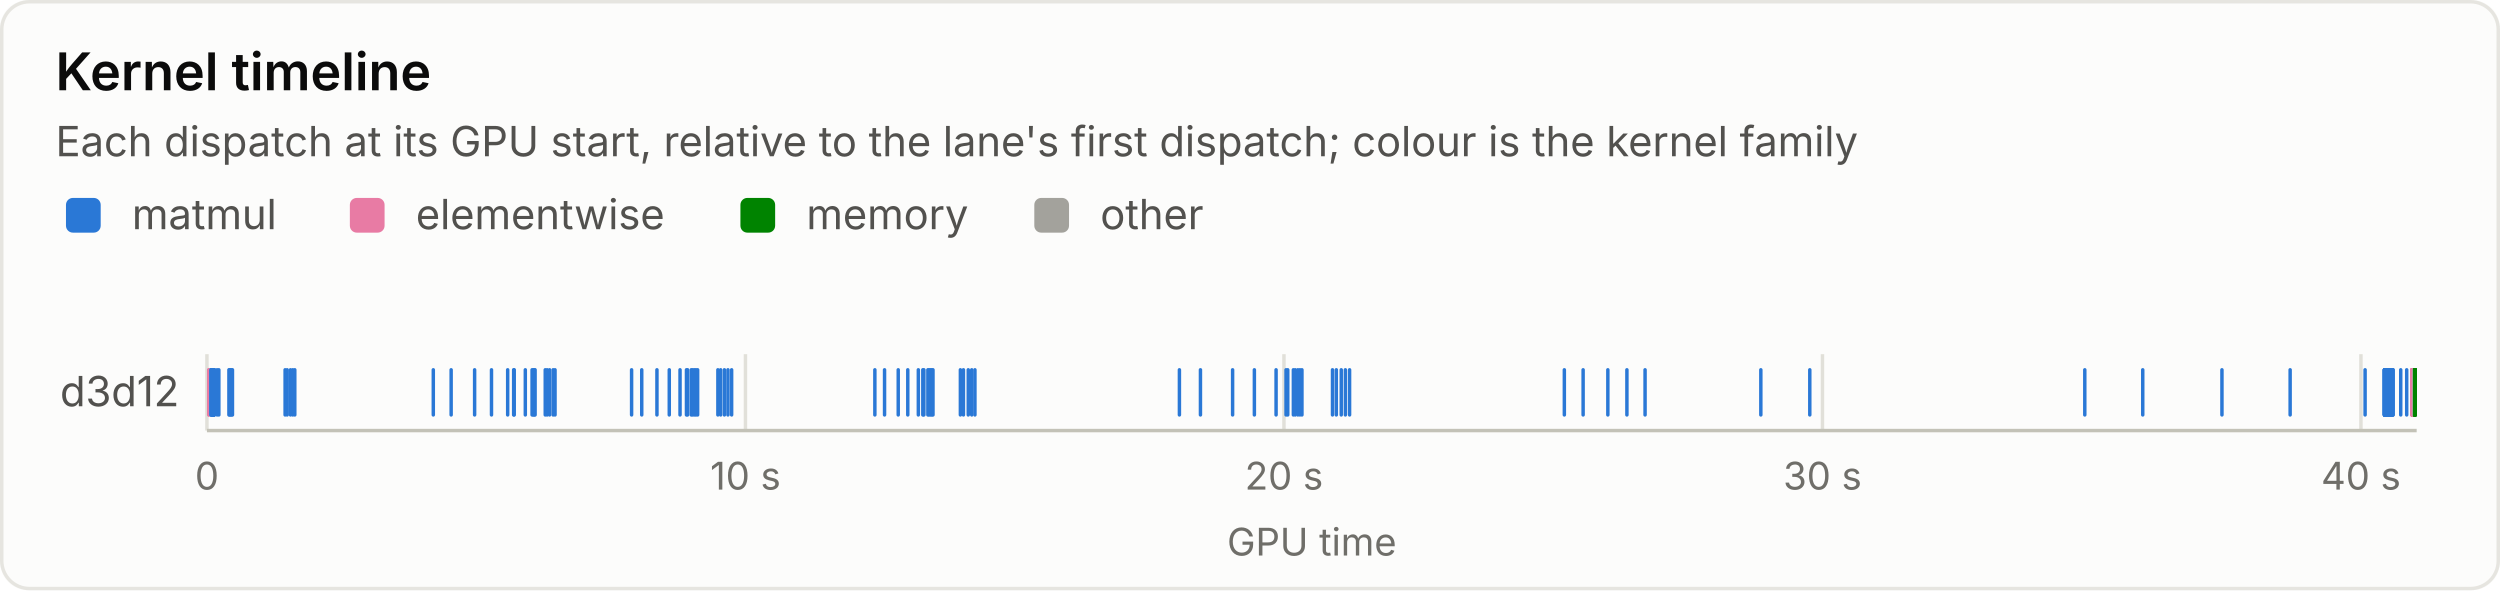
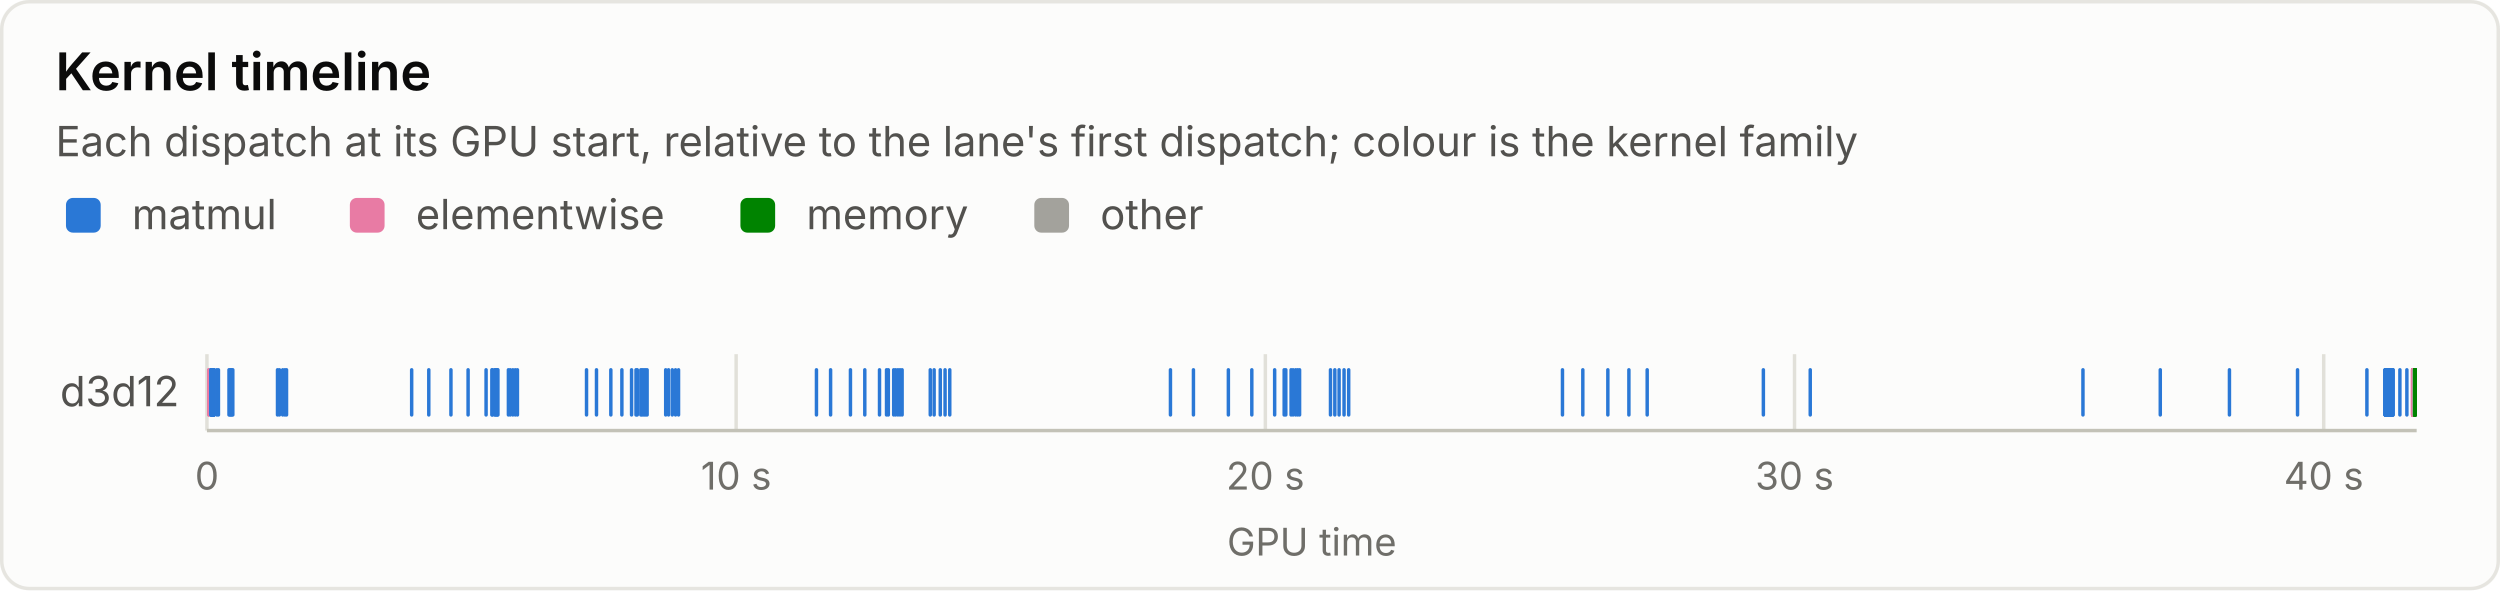
<svg xmlns="http://www.w3.org/2000/svg" width="720" height="170" viewBox="0 0 720 170" role="img" aria-labelledby="kernels-timeline-title kernels-timeline-desc">
  <style>text{font-family:system-ui,-apple-system,'Segoe UI',sans-serif}.line{fill:none;stroke-width:2;stroke-linejoin:round;stroke-linecap:round}.bg{fill:#fcfcfb}.frame{fill:none;stroke:#e6e5e0}.t1{fill:#0b0b0b}.t2{fill:#52514e}.t3{fill:#6f6e69}.grid{stroke:#e1e0d9}.axis{stroke:#c3c2b7}.ref{stroke:#52514e}.band{fill:#f0efec}.ring{stroke:#fcfcfb}.gap{stroke:#fcfcfb}.qx{fill:#f0efec}.qz{fill:#fcfcfb;stroke:#52514e}.emph{stroke:#52514e}.fn{fill:#a3a29c}.sn{stroke:#a3a29c}.f0{fill:#2a78d6}.s0{stroke:#2a78d6}.f1{fill:#eb6834}.s1{stroke:#eb6834}.f2{fill:#1baf7a}.s2{stroke:#1baf7a}.f3{fill:#eda100}.s3{stroke:#eda100}.f4{fill:#e87ba4}.s4{stroke:#e87ba4}.f5{fill:#008300}.s5{stroke:#008300}.f6{fill:#6250d6}.s6{stroke:#6250d6}.f7{fill:#e34948}.s7{stroke:#e34948}.q0{fill:#cde2fb}.q1{fill:#b7d3f6}.q2{fill:#9ec5f4}.q3{fill:#86b6ef}.q4{fill:#6da7ec}.q5{fill:#5598e7}.q6{fill:#3987e5}.q7{fill:#2a78d6}.q8{fill:#256abf}.q9{fill:#1c5cab}.q10{fill:#184f95}.q11{fill:#104281}.q12{fill:#0d366b}.fgood{fill:#0ca30c}.sgood{stroke:#0ca30c}.fwarn{fill:#fab219}.swarn{stroke:#fab219}.fserious{fill:#ec835a}.sserious{stroke:#ec835a}.fcrit{fill:#d03b3b}.scrit{stroke:#d03b3b}@media (prefers-color-scheme:dark){.bg{fill:#1a1a19}.frame{fill:none;stroke:#2c2c2a}.t1{fill:#f0efec}.t2{fill:#c3c2b7}.t3{fill:#898781}.grid{stroke:#2c2c2a}.axis{stroke:#383835}.ref{stroke:#c3c2b7}.band{fill:#242423}.ring{stroke:#1a1a19}.gap{stroke:#1a1a19}.qx{fill:#242423}.qz{fill:#1a1a19;stroke:#c3c2b7}.emph{stroke:#c3c2b7}.fn{fill:#6f6e69}.sn{stroke:#6f6e69}.f0{fill:#3987e5}.s0{stroke:#3987e5}.f1{fill:#d95926}.s1{stroke:#d95926}.f2{fill:#199e70}.s2{stroke:#199e70}.f3{fill:#c98500}.s3{stroke:#c98500}.f4{fill:#d55181}.s4{stroke:#d55181}.f5{fill:#008300}.s5{stroke:#008300}.f6{fill:#9085e9}.s6{stroke:#9085e9}.f7{fill:#e66767}.s7{stroke:#e66767}.q0{fill:#0d366b}.q1{fill:#104281}.q2{fill:#184f95}.q3{fill:#1c5cab}.q4{fill:#256abf}.q5{fill:#2a78d6}.q6{fill:#3987e5}.q7{fill:#5598e7}.q8{fill:#6da7ec}.q9{fill:#86b6ef}.q10{fill:#9ec5f4}.q11{fill:#b7d3f6}.q12{fill:#cde2fb}}</style>
  <rect class="bg" x="0" y="0" width="720" height="170" rx="8" />
  <rect class="frame" x="0.5" y="0.5" width="719" height="169" rx="8" />
  <text class="t1" x="16" y="26" font-size="15" font-weight="600">Kernel timeline</text>
  <text class="t2" x="16" y="45" font-size="12">Each dispatch at its GPU start, relative to the lane's first dispatch; colour is the kernel family</text>
  <rect class="f0" x="19" y="57" width="10" height="10" rx="2" />
  <text class="t2" x="38" y="66" font-size="12">matmul</text>
  <rect class="f4" x="100.76" y="57" width="10" height="10" rx="2" />
  <text class="t2" x="119.76" y="66" font-size="12">elementwise</text>
  <rect class="f5" x="213.24" y="57" width="10" height="10" rx="2" />
  <text class="t2" x="232.24" y="66" font-size="12">memory</text>
  <rect class="fn" x="297.88" y="57" width="10" height="10" rx="2" />
  <text class="t2" x="316.88" y="66" font-size="12">other</text>
  <line class="grid" x1="59.6" y1="102" x2="59.6" y2="124" stroke-width="1" />
-   <line class="grid" x1="214.69" y1="102" x2="214.69" y2="124" stroke-width="1" />
-   <line class="grid" x1="369.78" y1="102" x2="369.78" y2="124" stroke-width="1" />
-   <line class="grid" x1="524.87" y1="102" x2="524.87" y2="124" stroke-width="1" />
-   <line class="grid" x1="679.95" y1="102" x2="679.95" y2="124" stroke-width="1" />
+   <line class="grid" x1="212.01" y1="102" x2="212.01" y2="124" stroke-width="1" />
+   <line class="grid" x1="364.42" y1="102" x2="364.42" y2="124" stroke-width="1" />
+   <line class="grid" x1="516.82" y1="102" x2="516.82" y2="124" stroke-width="1" />
+   <line class="grid" x1="669.23" y1="102" x2="669.23" y2="124" stroke-width="1" />
  <text class="t2" x="51.6" y="117" font-size="12" text-anchor="end">d3d12</text>
  <rect class="f4" x="59.6" y="106" width="1" height="14" rx="0.5" />
  <rect class="f4" x="59.75" y="106" width="1" height="14" rx="0.5" />
-   <rect class="f0" x="60.28" y="106" width="1" height="14" rx="0.5" />
-   <rect class="f0" x="60.3" y="106" width="1" height="14" rx="0.5" />
-   <rect class="f0" x="60.42" y="106" width="1" height="14" rx="0.5" />
-   <rect class="f0" x="60.44" y="106" width="1" height="14" rx="0.5" />
-   <rect class="f0" x="60.59" y="106" width="1" height="14" rx="0.5" />
-   <rect class="f0" x="60.62" y="106" width="1" height="14" rx="0.5" />
-   <rect class="f0" x="60.72" y="106" width="1" height="14" rx="0.5" />
-   <rect class="f0" x="60.75" y="106" width="1" height="14" rx="0.5" />
-   <rect class="f0" x="61" y="106" width="1" height="14" rx="0.5" />
-   <rect class="f0" x="61.06" y="106" width="1" height="14" rx="0.5" />
+   <rect class="f0" x="60.24" y="106" width="1" height="14" rx="0.5" />
+   <rect class="f0" x="60.27" y="106" width="1" height="14" rx="0.5" />
+   <rect class="f0" x="60.37" y="106" width="1" height="14" rx="0.5" />
+   <rect class="f0" x="60.38" y="106" width="1" height="14" rx="0.5" />
+   <rect class="f0" x="60.51" y="106" width="1" height="14" rx="0.5" />
+   <rect class="f0" x="60.55" y="106" width="1" height="14" rx="0.5" />
+   <rect class="f0" x="60.66" y="106" width="1" height="14" rx="0.5" />
+   <rect class="f0" x="60.69" y="106" width="1" height="14" rx="0.5" />
+   <rect class="f0" x="60.94" y="106" width="1" height="14" rx="0.5" />
+   <rect class="f0" x="60.99" y="106" width="1" height="14" rx="0.5" />
+   <rect class="f0" x="61.05" y="106" width="1" height="14" rx="0.5" />
+   <rect class="f0" x="61.07" y="106" width="1" height="14" rx="0.5" />
+   <rect class="f0" x="61.09" y="106" width="1" height="14" rx="0.5" />
  <rect class="f0" x="61.11" y="106" width="1" height="14" rx="0.5" />
-   <rect class="f0" x="61.14" y="106" width="1" height="14" rx="0.5" />
-   <rect class="f0" x="61.16" y="106" width="1" height="14" rx="0.5" />
-   <rect class="f0" x="61.17" y="106" width="1" height="14" rx="0.5" />
-   <rect class="f0" x="61.19" y="106" width="1" height="14" rx="0.5" />
-   <rect class="f0" x="62.01" y="106" width="1" height="14" rx="0.5" />
-   <rect class="f0" x="62.53" y="106" width="1" height="14" rx="0.5" />
-   <rect class="f0" x="65.43" y="106" width="1" height="14" rx="0.5" />
-   <rect class="f0" x="65.66" y="106" width="1" height="14" rx="0.5" />
-   <rect class="f0" x="65.92" y="106" width="1" height="14" rx="0.5" />
-   <rect class="f0" x="66.18" y="106" width="1" height="14" rx="0.5" />
-   <rect class="f0" x="66.45" y="106" width="1" height="14" rx="0.5" />
-   <rect class="f0" x="81.61" y="106" width="1" height="14" rx="0.5" />
-   <rect class="f0" x="82.21" y="106" width="1" height="14" rx="0.5" />
-   <rect class="f0" x="83.16" y="106" width="1" height="14" rx="0.5" />
-   <rect class="f0" x="83.81" y="106" width="1" height="14" rx="0.5" />
-   <rect class="f0" x="84.4" y="106" width="1" height="14" rx="0.5" />
-   <rect class="f0" x="124.29" y="106" width="1" height="14" rx="0.5" />
-   <rect class="f0" x="129.43" y="106" width="1" height="14" rx="0.5" />
-   <rect class="f0" x="136.19" y="106" width="1" height="14" rx="0.5" />
-   <rect class="f0" x="141.05" y="106" width="1" height="14" rx="0.5" />
-   <rect class="f0" x="145.71" y="106" width="1" height="14" rx="0.5" />
-   <rect class="f0" x="147.43" y="106" width="1" height="14" rx="0.5" />
-   <rect class="f0" x="147.6" y="106" width="1" height="14" rx="0.5" />
-   <rect class="f0" x="150.79" y="106" width="1" height="14" rx="0.5" />
-   <rect class="f0" x="152.74" y="106" width="1" height="14" rx="0.5" />
-   <rect class="f0" x="153.08" y="106" width="1" height="14" rx="0.5" />
-   <rect class="f0" x="153.36" y="106" width="1" height="14" rx="0.5" />
-   <rect class="f0" x="153.61" y="106" width="1" height="14" rx="0.5" />
-   <rect class="f0" x="156.53" y="106" width="1" height="14" rx="0.5" />
-   <rect class="f0" x="157.08" y="106" width="1" height="14" rx="0.5" />
-   <rect class="f0" x="157.78" y="106" width="1" height="14" rx="0.5" />
-   <rect class="f0" x="158.8" y="106" width="1" height="14" rx="0.5" />
-   <rect class="f0" x="159.35" y="106" width="1" height="14" rx="0.5" />
-   <rect class="f0" x="181.4" y="106" width="1" height="14" rx="0.5" />
-   <rect class="f0" x="184.32" y="106" width="1" height="14" rx="0.5" />
-   <rect class="f0" x="188.7" y="106" width="1" height="14" rx="0.5" />
-   <rect class="f0" x="192.25" y="106" width="1" height="14" rx="0.5" />
-   <rect class="f0" x="195.35" y="106" width="1" height="14" rx="0.5" />
-   <rect class="f0" x="197.2" y="106" width="1" height="14" rx="0.5" />
-   <rect class="f0" x="197.53" y="106" width="1" height="14" rx="0.5" />
-   <rect class="f0" x="198.58" y="106" width="1" height="14" rx="0.5" />
-   <rect class="f0" x="198.98" y="106" width="1" height="14" rx="0.5" />
-   <rect class="f0" x="199.48" y="106" width="1" height="14" rx="0.5" />
-   <rect class="f0" x="199.93" y="106" width="1" height="14" rx="0.5" />
-   <rect class="f0" x="200.42" y="106" width="1" height="14" rx="0.5" />
-   <rect class="f0" x="206.25" y="106" width="1" height="14" rx="0.5" />
-   <rect class="f0" x="207.05" y="106" width="1" height="14" rx="0.5" />
-   <rect class="f0" x="208.13" y="106" width="1" height="14" rx="0.5" />
-   <rect class="f0" x="209.15" y="106" width="1" height="14" rx="0.5" />
-   <rect class="f0" x="210.21" y="106" width="1" height="14" rx="0.5" />
-   <rect class="f0" x="251.46" y="106" width="1" height="14" rx="0.5" />
-   <rect class="f0" x="254.25" y="106" width="1" height="14" rx="0.5" />
-   <rect class="f0" x="258.19" y="106" width="1" height="14" rx="0.5" />
-   <rect class="f0" x="260.94" y="106" width="1" height="14" rx="0.5" />
-   <rect class="f0" x="263.98" y="106" width="1" height="14" rx="0.5" />
-   <rect class="f0" x="265.27" y="106" width="1" height="14" rx="0.5" />
-   <rect class="f0" x="265.58" y="106" width="1" height="14" rx="0.5" />
-   <rect class="f0" x="266.73" y="106" width="1" height="14" rx="0.5" />
-   <rect class="f0" x="267.09" y="106" width="1" height="14" rx="0.5" />
-   <rect class="f0" x="267.5" y="106" width="1" height="14" rx="0.5" />
-   <rect class="f0" x="267.86" y="106" width="1" height="14" rx="0.5" />
-   <rect class="f0" x="268.2" y="106" width="1" height="14" rx="0.5" />
-   <rect class="f0" x="276.09" y="106" width="1" height="14" rx="0.5" />
-   <rect class="f0" x="276.97" y="106" width="1" height="14" rx="0.5" />
-   <rect class="f0" x="278.36" y="106" width="1" height="14" rx="0.5" />
-   <rect class="f0" x="279.36" y="106" width="1" height="14" rx="0.5" />
-   <rect class="f0" x="280.28" y="106" width="1" height="14" rx="0.5" />
-   <rect class="f0" x="339.17" y="106" width="1" height="14" rx="0.5" />
-   <rect class="f0" x="345.23" y="106" width="1" height="14" rx="0.5" />
-   <rect class="f0" x="354.49" y="106" width="1" height="14" rx="0.5" />
-   <rect class="f0" x="360.76" y="106" width="1" height="14" rx="0.5" />
-   <rect class="f0" x="367.01" y="106" width="1" height="14" rx="0.5" />
-   <rect class="f0" x="369.88" y="106" width="1" height="14" rx="0.5" />
-   <rect class="f0" x="370.37" y="106" width="1" height="14" rx="0.5" />
-   <rect class="f0" x="371.99" y="106" width="1" height="14" rx="0.5" />
-   <rect class="f0" x="372.54" y="106" width="1" height="14" rx="0.5" />
-   <rect class="f0" x="373.28" y="106" width="1" height="14" rx="0.5" />
-   <rect class="f0" x="373.88" y="106" width="1" height="14" rx="0.5" />
-   <rect class="f0" x="374.46" y="106" width="1" height="14" rx="0.5" />
-   <rect class="f0" x="383.26" y="106" width="1" height="14" rx="0.5" />
-   <rect class="f0" x="384.36" y="106" width="1" height="14" rx="0.5" />
-   <rect class="f0" x="385.78" y="106" width="1" height="14" rx="0.5" />
-   <rect class="f0" x="386.97" y="106" width="1" height="14" rx="0.5" />
-   <rect class="f0" x="388.18" y="106" width="1" height="14" rx="0.5" />
-   <rect class="f0" x="450.03" y="106" width="1" height="14" rx="0.5" />
-   <rect class="f0" x="455.44" y="106" width="1" height="14" rx="0.5" />
+   <rect class="f0" x="61.13" y="106" width="1" height="14" rx="0.5" />
+   <rect class="f0" x="61.93" y="106" width="1" height="14" rx="0.5" />
+   <rect class="f0" x="62.41" y="106" width="1" height="14" rx="0.5" />
+   <rect class="f0" x="65.45" y="106" width="1" height="14" rx="0.5" />
+   <rect class="f0" x="65.73" y="106" width="1" height="14" rx="0.5" />
+   <rect class="f0" x="66.01" y="106" width="1" height="14" rx="0.5" />
+   <rect class="f0" x="66.24" y="106" width="1" height="14" rx="0.5" />
+   <rect class="f0" x="66.55" y="106" width="1" height="14" rx="0.5" />
+   <rect class="f0" x="79.42" y="106" width="1" height="14" rx="0.5" />
+   <rect class="f0" x="79.98" y="106" width="1" height="14" rx="0.5" />
+   <rect class="f0" x="80.91" y="106" width="1" height="14" rx="0.5" />
+   <rect class="f0" x="81.53" y="106" width="1" height="14" rx="0.5" />
+   <rect class="f0" x="82.02" y="106" width="1" height="14" rx="0.5" />
+   <rect class="f0" x="118.06" y="106" width="1" height="14" rx="0.5" />
+   <rect class="f0" x="122.99" y="106" width="1" height="14" rx="0.5" />
+   <rect class="f0" x="129.37" y="106" width="1" height="14" rx="0.5" />
+   <rect class="f0" x="134.31" y="106" width="1" height="14" rx="0.5" />
+   <rect class="f0" x="139.49" y="106" width="1" height="14" rx="0.5" />
+   <rect class="f0" x="141.16" y="106" width="1" height="14" rx="0.5" />
+   <rect class="f0" x="141.37" y="106" width="1" height="14" rx="0.5" />
+   <rect class="f0" x="141.96" y="106" width="1" height="14" rx="0.5" />
+   <rect class="f0" x="142.18" y="106" width="1" height="14" rx="0.5" />
+   <rect class="f0" x="142.45" y="106" width="1" height="14" rx="0.5" />
+   <rect class="f0" x="142.69" y="106" width="1" height="14" rx="0.5" />
+   <rect class="f0" x="142.9" y="106" width="1" height="14" rx="0.5" />
+   <rect class="f0" x="145.92" y="106" width="1" height="14" rx="0.5" />
+   <rect class="f0" x="146.48" y="106" width="1" height="14" rx="0.5" />
+   <rect class="f0" x="147.2" y="106" width="1" height="14" rx="0.5" />
+   <rect class="f0" x="147.9" y="106" width="1" height="14" rx="0.5" />
+   <rect class="f0" x="148.52" y="106" width="1" height="14" rx="0.5" />
+   <rect class="f0" x="168.42" y="106" width="1" height="14" rx="0.5" />
+   <rect class="f0" x="171.29" y="106" width="1" height="14" rx="0.5" />
+   <rect class="f0" x="175.42" y="106" width="1" height="14" rx="0.5" />
+   <rect class="f0" x="178.6" y="106" width="1" height="14" rx="0.5" />
+   <rect class="f0" x="181.39" y="106" width="1" height="14" rx="0.5" />
+   <rect class="f0" x="182.67" y="106" width="1" height="14" rx="0.5" />
+   <rect class="f0" x="183.04" y="106" width="1" height="14" rx="0.5" />
+   <rect class="f0" x="184.06" y="106" width="1" height="14" rx="0.5" />
+   <rect class="f0" x="184.48" y="106" width="1" height="14" rx="0.5" />
+   <rect class="f0" x="184.96" y="106" width="1" height="14" rx="0.5" />
+   <rect class="f0" x="185.41" y="106" width="1" height="14" rx="0.5" />
+   <rect class="f0" x="185.87" y="106" width="1" height="14" rx="0.5" />
+   <rect class="f0" x="191.22" y="106" width="1" height="14" rx="0.5" />
+   <rect class="f0" x="192.04" y="106" width="1" height="14" rx="0.5" />
+   <rect class="f0" x="193.12" y="106" width="1" height="14" rx="0.5" />
+   <rect class="f0" x="194.05" y="106" width="1" height="14" rx="0.5" />
+   <rect class="f0" x="194.92" y="106" width="1" height="14" rx="0.5" />
+   <rect class="f0" x="234.64" y="106" width="1" height="14" rx="0.5" />
+   <rect class="f0" x="238.71" y="106" width="1" height="14" rx="0.5" />
+   <rect class="f0" x="244.43" y="106" width="1" height="14" rx="0.5" />
+   <rect class="f0" x="248.56" y="106" width="1" height="14" rx="0.5" />
+   <rect class="f0" x="252.8" y="106" width="1" height="14" rx="0.5" />
+   <rect class="f0" x="254.82" y="106" width="1" height="14" rx="0.5" />
+   <rect class="f0" x="255.34" y="106" width="1" height="14" rx="0.5" />
+   <rect class="f0" x="256.88" y="106" width="1" height="14" rx="0.5" />
+   <rect class="f0" x="257.44" y="106" width="1" height="14" rx="0.5" />
+   <rect class="f0" x="258.1" y="106" width="1" height="14" rx="0.5" />
+   <rect class="f0" x="258.71" y="106" width="1" height="14" rx="0.5" />
+   <rect class="f0" x="259.31" y="106" width="1" height="14" rx="0.5" />
+   <rect class="f0" x="267.42" y="106" width="1" height="14" rx="0.5" />
+   <rect class="f0" x="268.53" y="106" width="1" height="14" rx="0.5" />
+   <rect class="f0" x="270.3" y="106" width="1" height="14" rx="0.5" />
+   <rect class="f0" x="271.68" y="106" width="1" height="14" rx="0.5" />
+   <rect class="f0" x="273.03" y="106" width="1" height="14" rx="0.5" />
+   <rect class="f0" x="336.59" y="106" width="1" height="14" rx="0.5" />
+   <rect class="f0" x="343.21" y="106" width="1" height="14" rx="0.5" />
+   <rect class="f0" x="353.27" y="106" width="1" height="14" rx="0.5" />
+   <rect class="f0" x="360.02" y="106" width="1" height="14" rx="0.5" />
+   <rect class="f0" x="366.6" y="106" width="1" height="14" rx="0.5" />
+   <rect class="f0" x="369.34" y="106" width="1" height="14" rx="0.5" />
+   <rect class="f0" x="369.81" y="106" width="1" height="14" rx="0.5" />
+   <rect class="f0" x="371.33" y="106" width="1" height="14" rx="0.5" />
+   <rect class="f0" x="371.91" y="106" width="1" height="14" rx="0.5" />
+   <rect class="f0" x="372.63" y="106" width="1" height="14" rx="0.5" />
+   <rect class="f0" x="373.22" y="106" width="1" height="14" rx="0.5" />
+   <rect class="f0" x="373.78" y="106" width="1" height="14" rx="0.5" />
+   <rect class="f0" x="382.68" y="106" width="1" height="14" rx="0.5" />
+   <rect class="f0" x="383.93" y="106" width="1" height="14" rx="0.5" />
+   <rect class="f0" x="385.16" y="106" width="1" height="14" rx="0.5" />
+   <rect class="f0" x="386.59" y="106" width="1" height="14" rx="0.5" />
+   <rect class="f0" x="387.92" y="106" width="1" height="14" rx="0.5" />
+   <rect class="f0" x="449.49" y="106" width="1" height="14" rx="0.5" />
+   <rect class="f0" x="455.35" y="106" width="1" height="14" rx="0.5" />
  <rect class="f0" x="462.56" y="106" width="1" height="14" rx="0.5" />
-   <rect class="f0" x="468.05" y="106" width="1" height="14" rx="0.5" />
-   <rect class="f0" x="473.28" y="106" width="1" height="14" rx="0.5" />
-   <rect class="f0" x="506.62" y="106" width="1" height="14" rx="0.5" />
-   <rect class="f0" x="520.72" y="106" width="1" height="14" rx="0.5" />
-   <rect class="f0" x="599.92" y="106" width="1" height="14" rx="0.5" />
-   <rect class="f0" x="616.61" y="106" width="1" height="14" rx="0.5" />
-   <rect class="f0" x="639.42" y="106" width="1" height="14" rx="0.5" />
-   <rect class="f0" x="659.06" y="106" width="1" height="14" rx="0.5" />
-   <rect class="f0" x="680.65" y="106" width="1" height="14" rx="0.5" />
-   <rect class="f0" x="686.2" y="106" width="1" height="14" rx="0.5" />
-   <rect class="f0" x="686.21" y="106" width="1" height="14" rx="0.5" />
-   <rect class="f0" x="686.23" y="106" width="1" height="14" rx="0.5" />
-   <rect class="f0" x="686.24" y="106" width="1" height="14" rx="0.5" />
-   <rect class="f0" x="686.25" y="106" width="1" height="14" rx="0.5" />
-   <rect class="f0" x="686.27" y="106" width="1" height="14" rx="0.5" />
-   <rect class="f0" x="686.28" y="106" width="1" height="14" rx="0.5" />
-   <rect class="f0" x="686.31" y="106" width="1" height="14" rx="0.5" />
-   <rect class="f0" x="686.33" y="106" width="1" height="14" rx="0.5" />
-   <rect class="f0" x="686.35" y="106" width="1" height="14" rx="0.5" />
-   <rect class="f0" x="686.38" y="106" width="1" height="14" rx="0.5" />
-   <rect class="f0" x="686.4" y="106" width="1" height="14" rx="0.5" />
+   <rect class="f0" x="468.62" y="106" width="1" height="14" rx="0.5" />
+   <rect class="f0" x="473.89" y="106" width="1" height="14" rx="0.5" />
+   <rect class="f0" x="507.35" y="106" width="1" height="14" rx="0.5" />
+   <rect class="f0" x="520.85" y="106" width="1" height="14" rx="0.5" />
+   <rect class="f0" x="599.39" y="106" width="1" height="14" rx="0.5" />
+   <rect class="f0" x="621.66" y="106" width="1" height="14" rx="0.5" />
+   <rect class="f0" x="641.58" y="106" width="1" height="14" rx="0.5" />
+   <rect class="f0" x="661.19" y="106" width="1" height="14" rx="0.5" />
+   <rect class="f0" x="681.17" y="106" width="1" height="14" rx="0.5" />
  <rect class="f0" x="686.42" y="106" width="1" height="14" rx="0.5" />
-   <rect class="f0" x="686.44" y="106" width="1" height="14" rx="0.5" />
+   <rect class="f0" x="686.43" y="106" width="1" height="14" rx="0.5" />
+   <rect class="f0" x="686.45" y="106" width="1" height="14" rx="0.5" />
  <rect class="f0" x="686.46" y="106" width="1" height="14" rx="0.5" />
-   <rect class="f0" x="686.47" y="106" width="1" height="14" rx="0.5" />
+   <rect class="f0" x="686.48" y="106" width="1" height="14" rx="0.5" />
  <rect class="f0" x="686.49" y="106" width="1" height="14" rx="0.5" />
  <rect class="f0" x="686.5" y="106" width="1" height="14" rx="0.5" />
-   <rect class="f0" x="686.52" y="106" width="1" height="14" rx="0.5" />
  <rect class="f0" x="686.53" y="106" width="1" height="14" rx="0.5" />
-   <rect class="f0" x="686.54" y="106" width="1" height="14" rx="0.5" />
-   <rect class="f0" x="686.57" y="106" width="1" height="14" rx="0.5" />
-   <rect class="f0" x="686.59" y="106" width="1" height="14" rx="0.5" />
+   <rect class="f0" x="686.55" y="106" width="1" height="14" rx="0.5" />
+   <rect class="f0" x="686.58" y="106" width="1" height="14" rx="0.5" />
+   <rect class="f0" x="686.6" y="106" width="1" height="14" rx="0.5" />
  <rect class="f0" x="686.62" y="106" width="1" height="14" rx="0.5" />
  <rect class="f0" x="686.64" y="106" width="1" height="14" rx="0.5" />
  <rect class="f0" x="686.65" y="106" width="1" height="14" rx="0.5" />
+   <rect class="f0" x="686.66" y="106" width="1" height="14" rx="0.5" />
+   <rect class="f0" x="686.67" y="106" width="1" height="14" rx="0.5" />
  <rect class="f0" x="686.68" y="106" width="1" height="14" rx="0.5" />
  <rect class="f0" x="686.7" y="106" width="1" height="14" rx="0.5" />
-   <rect class="f0" x="686.73" y="106" width="1" height="14" rx="0.5" />
-   <rect class="f0" x="686.75" y="106" width="1" height="14" rx="0.5" />
-   <rect class="f0" x="686.77" y="106" width="1" height="14" rx="0.5" />
+   <rect class="f0" x="686.71" y="106" width="1" height="14" rx="0.5" />
+   <rect class="f0" x="686.72" y="106" width="1" height="14" rx="0.5" />
  <rect class="f0" x="686.79" y="106" width="1" height="14" rx="0.5" />
-   <rect class="f0" x="686.81" y="106" width="1" height="14" rx="0.5" />
-   <rect class="f0" x="686.83" y="106" width="1" height="14" rx="0.5" />
-   <rect class="f0" x="687.23" y="106" width="1" height="14" rx="0.5" />
+   <rect class="f0" x="686.8" y="106" width="1" height="14" rx="0.5" />
+   <rect class="f0" x="686.82" y="106" width="1" height="14" rx="0.5" />
+   <rect class="f0" x="686.84" y="106" width="1" height="14" rx="0.5" />
+   <rect class="f0" x="686.85" y="106" width="1" height="14" rx="0.5" />
+   <rect class="f0" x="686.86" y="106" width="1" height="14" rx="0.5" />
+   <rect class="f0" x="686.89" y="106" width="1" height="14" rx="0.5" />
+   <rect class="f0" x="686.91" y="106" width="1" height="14" rx="0.5" />
+   <rect class="f0" x="686.92" y="106" width="1" height="14" rx="0.5" />
+   <rect class="f0" x="686.94" y="106" width="1" height="14" rx="0.5" />
+   <rect class="f0" x="686.95" y="106" width="1" height="14" rx="0.5" />
+   <rect class="f0" x="686.97" y="106" width="1" height="14" rx="0.5" />
+   <rect class="f0" x="686.99" y="106" width="1" height="14" rx="0.5" />
+   <rect class="f0" x="687" y="106" width="1" height="14" rx="0.5" />
+   <rect class="f0" x="687.03" y="106" width="1" height="14" rx="0.5" />
+   <rect class="f0" x="687.05" y="106" width="1" height="14" rx="0.5" />
+   <rect class="f0" x="687.07" y="106" width="1" height="14" rx="0.5" />
+   <rect class="f0" x="687.09" y="106" width="1" height="14" rx="0.5" />
+   <rect class="f0" x="687.11" y="106" width="1" height="14" rx="0.5" />
+   <rect class="f0" x="687.13" y="106" width="1" height="14" rx="0.5" />
+   <rect class="f0" x="687.15" y="106" width="1" height="14" rx="0.5" />
+   <rect class="f0" x="687.17" y="106" width="1" height="14" rx="0.5" />
+   <rect class="f0" x="687.18" y="106" width="1" height="14" rx="0.5" />
+   <rect class="f0" x="687.19" y="106" width="1" height="14" rx="0.5" />
+   <rect class="f0" x="687.2" y="106" width="1" height="14" rx="0.5" />
+   <rect class="f0" x="687.22" y="106" width="1" height="14" rx="0.5" />
+   <rect class="f0" x="687.24" y="106" width="1" height="14" rx="0.5" />
+   <rect class="f0" x="687.25" y="106" width="1" height="14" rx="0.5" />
  <rect class="f0" x="687.26" y="106" width="1" height="14" rx="0.5" />
-   <rect class="f0" x="687.3" y="106" width="1" height="14" rx="0.5" />
+   <rect class="f0" x="687.28" y="106" width="1" height="14" rx="0.5" />
+   <rect class="f0" x="687.31" y="106" width="1" height="14" rx="0.5" />
  <rect class="f0" x="687.32" y="106" width="1" height="14" rx="0.5" />
-   <rect class="f0" x="687.35" y="106" width="1" height="14" rx="0.5" />
-   <rect class="f0" x="687.37" y="106" width="1" height="14" rx="0.5" />
+   <rect class="f0" x="687.34" y="106" width="1" height="14" rx="0.5" />
+   <rect class="f0" x="687.36" y="106" width="1" height="14" rx="0.5" />
  <rect class="f0" x="687.39" y="106" width="1" height="14" rx="0.5" />
-   <rect class="f0" x="687.43" y="106" width="1" height="14" rx="0.5" />
-   <rect class="f0" x="687.45" y="106" width="1" height="14" rx="0.5" />
+   <rect class="f0" x="687.42" y="106" width="1" height="14" rx="0.5" />
+   <rect class="f0" x="687.44" y="106" width="1" height="14" rx="0.5" />
+   <rect class="f0" x="687.47" y="106" width="1" height="14" rx="0.5" />
+   <rect class="f0" x="687.48" y="106" width="1" height="14" rx="0.5" />
  <rect class="f0" x="687.51" y="106" width="1" height="14" rx="0.5" />
-   <rect class="f0" x="687.56" y="106" width="1" height="14" rx="0.5" />
+   <rect class="f0" x="687.55" y="106" width="1" height="14" rx="0.5" />
  <rect class="f0" x="687.58" y="106" width="1" height="14" rx="0.5" />
-   <rect class="f0" x="687.67" y="106" width="1" height="14" rx="0.5" />
+   <rect class="f0" x="687.61" y="106" width="1" height="14" rx="0.5" />
+   <rect class="f0" x="687.64" y="106" width="1" height="14" rx="0.5" />
  <rect class="f0" x="687.72" y="106" width="1" height="14" rx="0.5" />
-   <rect class="f0" x="687.76" y="106" width="1" height="14" rx="0.5" />
-   <rect class="f0" x="687.8" y="106" width="1" height="14" rx="0.5" />
-   <rect class="f0" x="687.86" y="106" width="1" height="14" rx="0.5" />
+   <rect class="f0" x="687.81" y="106" width="1" height="14" rx="0.5" />
+   <rect class="f0" x="687.85" y="106" width="1" height="14" rx="0.5" />
+   <rect class="f0" x="687.91" y="106" width="1" height="14" rx="0.5" />
  <rect class="f0" x="687.95" y="106" width="1" height="14" rx="0.5" />
-   <rect class="f0" x="688" y="106" width="1" height="14" rx="0.5" />
-   <rect class="f0" x="688.06" y="106" width="1" height="14" rx="0.5" />
-   <rect class="f0" x="688.12" y="106" width="1" height="14" rx="0.5" />
-   <rect class="f0" x="688.19" y="106" width="1" height="14" rx="0.5" />
-   <rect class="f0" x="688.22" y="106" width="1" height="14" rx="0.5" />
-   <rect class="f0" x="688.26" y="106" width="1" height="14" rx="0.5" />
+   <rect class="f0" x="688.01" y="106" width="1" height="14" rx="0.5" />
+   <rect class="f0" x="688.1" y="106" width="1" height="14" rx="0.5" />
+   <rect class="f0" x="688.15" y="106" width="1" height="14" rx="0.5" />
+   <rect class="f0" x="688.21" y="106" width="1" height="14" rx="0.5" />
+   <rect class="f0" x="688.25" y="106" width="1" height="14" rx="0.5" />
  <rect class="f0" x="688.3" y="106" width="1" height="14" rx="0.5" />
-   <rect class="f0" x="688.43" y="106" width="1" height="14" rx="0.5" />
-   <rect class="f0" x="688.51" y="106" width="1" height="14" rx="0.5" />
+   <rect class="f0" x="688.33" y="106" width="1" height="14" rx="0.5" />
+   <rect class="f0" x="688.36" y="106" width="1" height="14" rx="0.5" />
+   <rect class="f0" x="688.39" y="106" width="1" height="14" rx="0.5" />
+   <rect class="f0" x="688.47" y="106" width="1" height="14" rx="0.5" />
+   <rect class="f0" x="688.53" y="106" width="1" height="14" rx="0.5" />
  <rect class="f0" x="688.59" y="106" width="1" height="14" rx="0.5" />
  <rect class="f0" x="688.65" y="106" width="1" height="14" rx="0.5" />
-   <rect class="f0" x="688.71" y="106" width="1" height="14" rx="0.5" />
-   <rect class="f0" x="690.91" y="106" width="1" height="14" rx="0.5" />
-   <rect class="f0" x="692.63" y="106" width="1" height="14" rx="0.5" />
-   <rect class="f4" x="694.11" y="106" width="1" height="14" rx="0.5" />
-   <rect class="f4" x="694.13" y="106" width="1" height="14" rx="0.5" />
-   <rect class="f4" x="694.16" y="106" width="1" height="14" rx="0.5" />
-   <rect class="f4" x="694.17" y="106" width="1" height="14" rx="0.5" />
-   <rect class="f4" x="694.18" y="106" width="1" height="14" rx="0.5" />
-   <rect class="f4" x="694.2" y="106" width="1" height="14" rx="0.5" />
-   <rect class="f4" x="694.21" y="106" width="1" height="14" rx="0.5" />
-   <rect class="f4" x="694.22" y="106" width="1" height="14" rx="0.5" />
-   <rect class="f4" x="694.23" y="106" width="1" height="14" rx="0.5" />
-   <rect class="f4" x="694.24" y="106" width="1" height="14" rx="0.5" />
-   <rect class="f4" x="694.25" y="106" width="1" height="14" rx="0.5" />
-   <rect class="f4" x="694.27" y="106" width="1" height="14" rx="0.5" />
-   <rect class="f4" x="694.28" y="106" width="1" height="14" rx="0.5" />
-   <rect class="f4" x="694.29" y="106" width="1" height="14" rx="0.5" />
-   <rect class="f4" x="694.3" y="106" width="1" height="14" rx="0.5" />
-   <rect class="f4" x="694.31" y="106" width="1" height="14" rx="0.5" />
+   <rect class="f0" x="688.7" y="106" width="1" height="14" rx="0.5" />
+   <rect class="f0" x="690.67" y="106" width="1" height="14" rx="0.5" />
+   <rect class="f0" x="692.68" y="106" width="1" height="14" rx="0.5" />
+   <rect class="f4" x="694.32" y="106" width="1" height="14" rx="0.5" />
  <rect class="f4" x="694.33" y="106" width="1" height="14" rx="0.5" />
-   <rect class="f4" x="694.34" y="106" width="1" height="14" rx="0.5" />
  <rect class="f4" x="694.35" y="106" width="1" height="14" rx="0.5" />
+   <rect class="f4" x="694.36" y="106" width="1" height="14" rx="0.5" />
  <rect class="f4" x="694.37" y="106" width="1" height="14" rx="0.5" />
  <rect class="f4" x="694.38" y="106" width="1" height="14" rx="0.5" />
  <rect class="f4" x="694.39" y="106" width="1" height="14" rx="0.5" />
-   <rect class="f4" x="694.4" y="106" width="1" height="14" rx="0.5" />
  <rect class="f4" x="694.41" y="106" width="1" height="14" rx="0.5" />
  <rect class="f4" x="694.42" y="106" width="1" height="14" rx="0.5" />
+   <rect class="f4" x="694.42" y="106" width="1" height="14" rx="0.5" />
  <rect class="f4" x="694.43" y="106" width="1" height="14" rx="0.5" />
+   <rect class="f4" x="694.44" y="106" width="1" height="14" rx="0.5" />
  <rect class="f4" x="694.45" y="106" width="1" height="14" rx="0.5" />
+   <rect class="f4" x="694.46" y="106" width="1" height="14" rx="0.5" />
  <rect class="f4" x="694.46" y="106" width="1" height="14" rx="0.5" />
  <rect class="f4" x="694.47" y="106" width="1" height="14" rx="0.5" />
  <rect class="f4" x="694.48" y="106" width="1" height="14" rx="0.5" />
-   <rect class="f4" x="694.49" y="106" width="1" height="14" rx="0.5" />
+   <rect class="f4" x="694.5" y="106" width="1" height="14" rx="0.5" />
  <rect class="f4" x="694.51" y="106" width="1" height="14" rx="0.5" />
  <rect class="f4" x="694.52" y="106" width="1" height="14" rx="0.5" />
-   <rect class="f4" x="694.54" y="106" width="1" height="14" rx="0.5" />
+   <rect class="f4" x="694.53" y="106" width="1" height="14" rx="0.5" />
  <rect class="f4" x="694.55" y="106" width="1" height="14" rx="0.5" />
+   <rect class="f4" x="694.55" y="106" width="1" height="14" rx="0.5" />
+   <rect class="f4" x="694.56" y="106" width="1" height="14" rx="0.5" />
+   <rect class="f4" x="694.57" y="106" width="1" height="14" rx="0.5" />
  <rect class="f4" x="694.57" y="106" width="1" height="14" rx="0.5" />
  <rect class="f4" x="694.58" y="106" width="1" height="14" rx="0.5" />
  <rect class="f4" x="694.59" y="106" width="1" height="14" rx="0.5" />
+   <rect class="f4" x="694.6" y="106" width="1" height="14" rx="0.5" />
+   <rect class="f4" x="694.6" y="106" width="1" height="14" rx="0.5" />
  <rect class="f4" x="694.61" y="106" width="1" height="14" rx="0.5" />
  <rect class="f4" x="694.62" y="106" width="1" height="14" rx="0.5" />
  <rect class="f4" x="694.63" y="106" width="1" height="14" rx="0.5" />
  <rect class="f4" x="694.64" y="106" width="1" height="14" rx="0.5" />
-   <rect class="f4" x="694.69" y="106" width="1" height="14" rx="0.5" />
+   <rect class="f4" x="694.65" y="106" width="1" height="14" rx="0.5" />
+   <rect class="f4" x="694.66" y="106" width="1" height="14" rx="0.5" />
+   <rect class="f4" x="694.67" y="106" width="1" height="14" rx="0.5" />
+   <rect class="f4" x="694.68" y="106" width="1" height="14" rx="0.5" />
  <rect class="f4" x="694.69" y="106" width="1" height="14" rx="0.5" />
  <rect class="f4" x="694.7" y="106" width="1" height="14" rx="0.5" />
  <rect class="f4" x="694.71" y="106" width="1" height="14" rx="0.5" />
-   <rect class="f4" x="694.71" y="106" width="1" height="14" rx="0.5" />
-   <rect class="f4" x="694.73" y="106" width="1" height="14" rx="0.5" />
-   <rect class="f4" x="694.74" y="106" width="1" height="14" rx="0.5" />
+   <rect class="f4" x="694.72" y="106" width="1" height="14" rx="0.5" />
+   <rect class="f4" x="694.75" y="106" width="1" height="14" rx="0.5" />
  <rect class="f4" x="694.75" y="106" width="1" height="14" rx="0.5" />
  <rect class="f4" x="694.76" y="106" width="1" height="14" rx="0.5" />
  <rect class="f4" x="694.77" y="106" width="1" height="14" rx="0.5" />
-   <rect class="fn" x="694.78" y="106" width="1" height="14" rx="0.5" />
-   <rect class="fn" x="694.79" y="106" width="1" height="14" rx="0.5" />
-   <rect class="fn" x="694.8" y="106" width="1" height="14" rx="0.5" />
-   <rect class="fn" x="694.81" y="106" width="1" height="14" rx="0.5" />
-   <rect class="fn" x="694.81" y="106" width="1" height="14" rx="0.5" />
-   <rect class="fn" x="694.82" y="106" width="1" height="14" rx="0.5" />
-   <rect class="fn" x="694.83" y="106" width="1" height="14" rx="0.5" />
-   <rect class="fn" x="694.83" y="106" width="1" height="14" rx="0.5" />
+   <rect class="f4" x="694.77" y="106" width="1" height="14" rx="0.5" />
+   <rect class="f4" x="694.78" y="106" width="1" height="14" rx="0.5" />
+   <rect class="f4" x="694.79" y="106" width="1" height="14" rx="0.5" />
+   <rect class="f4" x="694.81" y="106" width="1" height="14" rx="0.5" />
+   <rect class="f4" x="694.82" y="106" width="1" height="14" rx="0.5" />
+   <rect class="f4" x="694.83" y="106" width="1" height="14" rx="0.5" />
  <rect class="fn" x="694.84" y="106" width="1" height="14" rx="0.5" />
  <rect class="fn" x="694.85" y="106" width="1" height="14" rx="0.5" />
  <rect class="fn" x="694.85" y="106" width="1" height="14" rx="0.5" />
  <rect class="fn" x="694.86" y="106" width="1" height="14" rx="0.5" />
  <rect class="fn" x="694.87" y="106" width="1" height="14" rx="0.5" />
+   <rect class="fn" x="694.87" y="106" width="1" height="14" rx="0.5" />
  <rect class="fn" x="694.88" y="106" width="1" height="14" rx="0.5" />
  <rect class="fn" x="694.89" y="106" width="1" height="14" rx="0.5" />
-   <rect class="fn" x="694.9" y="106" width="1" height="14" rx="0.5" />
+   <rect class="fn" x="694.89" y="106" width="1" height="14" rx="0.5" />
  <rect class="fn" x="694.9" y="106" width="1" height="14" rx="0.5" />
  <rect class="fn" x="694.91" y="106" width="1" height="14" rx="0.5" />
+   <rect class="fn" x="694.91" y="106" width="1" height="14" rx="0.5" />
+   <rect class="fn" x="694.92" y="106" width="1" height="14" rx="0.5" />
+   <rect class="fn" x="694.93" y="106" width="1" height="14" rx="0.5" />
+   <rect class="fn" x="694.93" y="106" width="1" height="14" rx="0.5" />
+   <rect class="fn" x="694.94" y="106" width="1" height="14" rx="0.5" />
+   <rect class="fn" x="694.94" y="106" width="1" height="14" rx="0.5" />
+   <rect class="fn" x="694.95" y="106" width="1" height="14" rx="0.5" />
  <rect class="fn" x="695" y="106" width="1" height="14" rx="0.5" />
  <rect class="fn" x="695" y="106" width="1" height="14" rx="0.5" />
  <rect class="fn" x="695" y="106" width="1" height="14" rx="0.5" />
  <rect class="fn" x="695" y="106" width="1" height="14" rx="0.5" />
  <rect class="fn" x="695" y="106" width="1" height="14" rx="0.5" />
  <rect class="fn" x="695" y="106" width="1" height="14" rx="0.5" />
  <rect class="fn" x="695" y="106" width="1" height="14" rx="0.5" />
  <rect class="fn" x="695" y="106" width="1" height="14" rx="0.5" />
  <rect class="fn" x="695" y="106" width="1" height="14" rx="0.5" />
  <rect class="fn" x="695" y="106" width="1" height="14" rx="0.5" />
  <rect class="fn" x="695" y="106" width="1" height="14" rx="0.5" />
  <rect class="fn" x="695" y="106" width="1" height="14" rx="0.5" />
  <rect class="fn" x="695" y="106" width="1" height="14" rx="0.5" />
  <rect class="fn" x="695" y="106" width="1" height="14" rx="0.5" />
  <rect class="fn" x="695" y="106" width="1" height="14" rx="0.5" />
  <rect class="fn" x="695" y="106" width="1" height="14" rx="0.5" />
  <rect class="f5" x="695" y="106" width="1" height="14" rx="0.5" />
  <rect class="f5" x="695" y="106" width="1" height="14" rx="0.5" />
  <rect class="f5" x="695" y="106" width="1" height="14" rx="0.5" />
  <rect class="f5" x="695" y="106" width="1" height="14" rx="0.5" />
  <rect class="f5" x="695" y="106" width="1" height="14" rx="0.5" />
  <rect class="f5" x="695" y="106" width="1" height="14" rx="0.5" />
  <rect class="f5" x="695" y="106" width="1" height="14" rx="0.5" />
  <rect class="f5" x="695" y="106" width="1" height="14" rx="0.5" />
  <rect class="f5" x="695" y="106" width="1" height="14" rx="0.5" />
  <rect class="f5" x="695" y="106" width="1" height="14" rx="0.5" />
  <rect class="f5" x="695" y="106" width="1" height="14" rx="0.5" />
  <rect class="f5" x="695" y="106" width="1" height="14" rx="0.5" />
  <rect class="f5" x="695" y="106" width="1" height="14" rx="0.5" />
  <rect class="f5" x="695" y="106" width="1" height="14" rx="0.5" />
  <rect class="f5" x="695" y="106" width="1" height="14" rx="0.5" />
  <rect class="f5" x="695" y="106" width="1" height="14" rx="0.5" />
  <rect class="f5" x="695" y="106" width="1" height="14" rx="0.5" />
  <rect class="f5" x="695" y="106" width="1" height="14" rx="0.5" />
  <rect class="f5" x="695" y="106" width="1" height="14" rx="0.5" />
  <rect class="f5" x="695" y="106" width="1" height="14" rx="0.5" />
  <rect class="f5" x="695" y="106" width="1" height="14" rx="0.5" />
  <rect class="f5" x="695" y="106" width="1" height="14" rx="0.5" />
  <text class="t3" x="59.6" y="141" font-size="11" text-anchor="middle">0</text>
-   <text class="t3" x="214.69" y="141" font-size="11" text-anchor="middle">10 s</text>
-   <text class="t3" x="369.78" y="141" font-size="11" text-anchor="middle">20 s</text>
-   <text class="t3" x="524.87" y="141" font-size="11" text-anchor="middle">30 s</text>
-   <text class="t3" x="679.95" y="141" font-size="11" text-anchor="middle">40 s</text>
+   <text class="t3" x="212.01" y="141" font-size="11" text-anchor="middle">10 s</text>
+   <text class="t3" x="364.42" y="141" font-size="11" text-anchor="middle">20 s</text>
+   <text class="t3" x="516.82" y="141" font-size="11" text-anchor="middle">30 s</text>
+   <text class="t3" x="669.23" y="141" font-size="11" text-anchor="middle">40 s</text>
  <line class="axis" x1="59.6" y1="124" x2="696" y2="124" stroke-width="1" />
  <text class="t3" x="377.8" y="160" font-size="11" text-anchor="middle">GPU time</text>
</svg>
